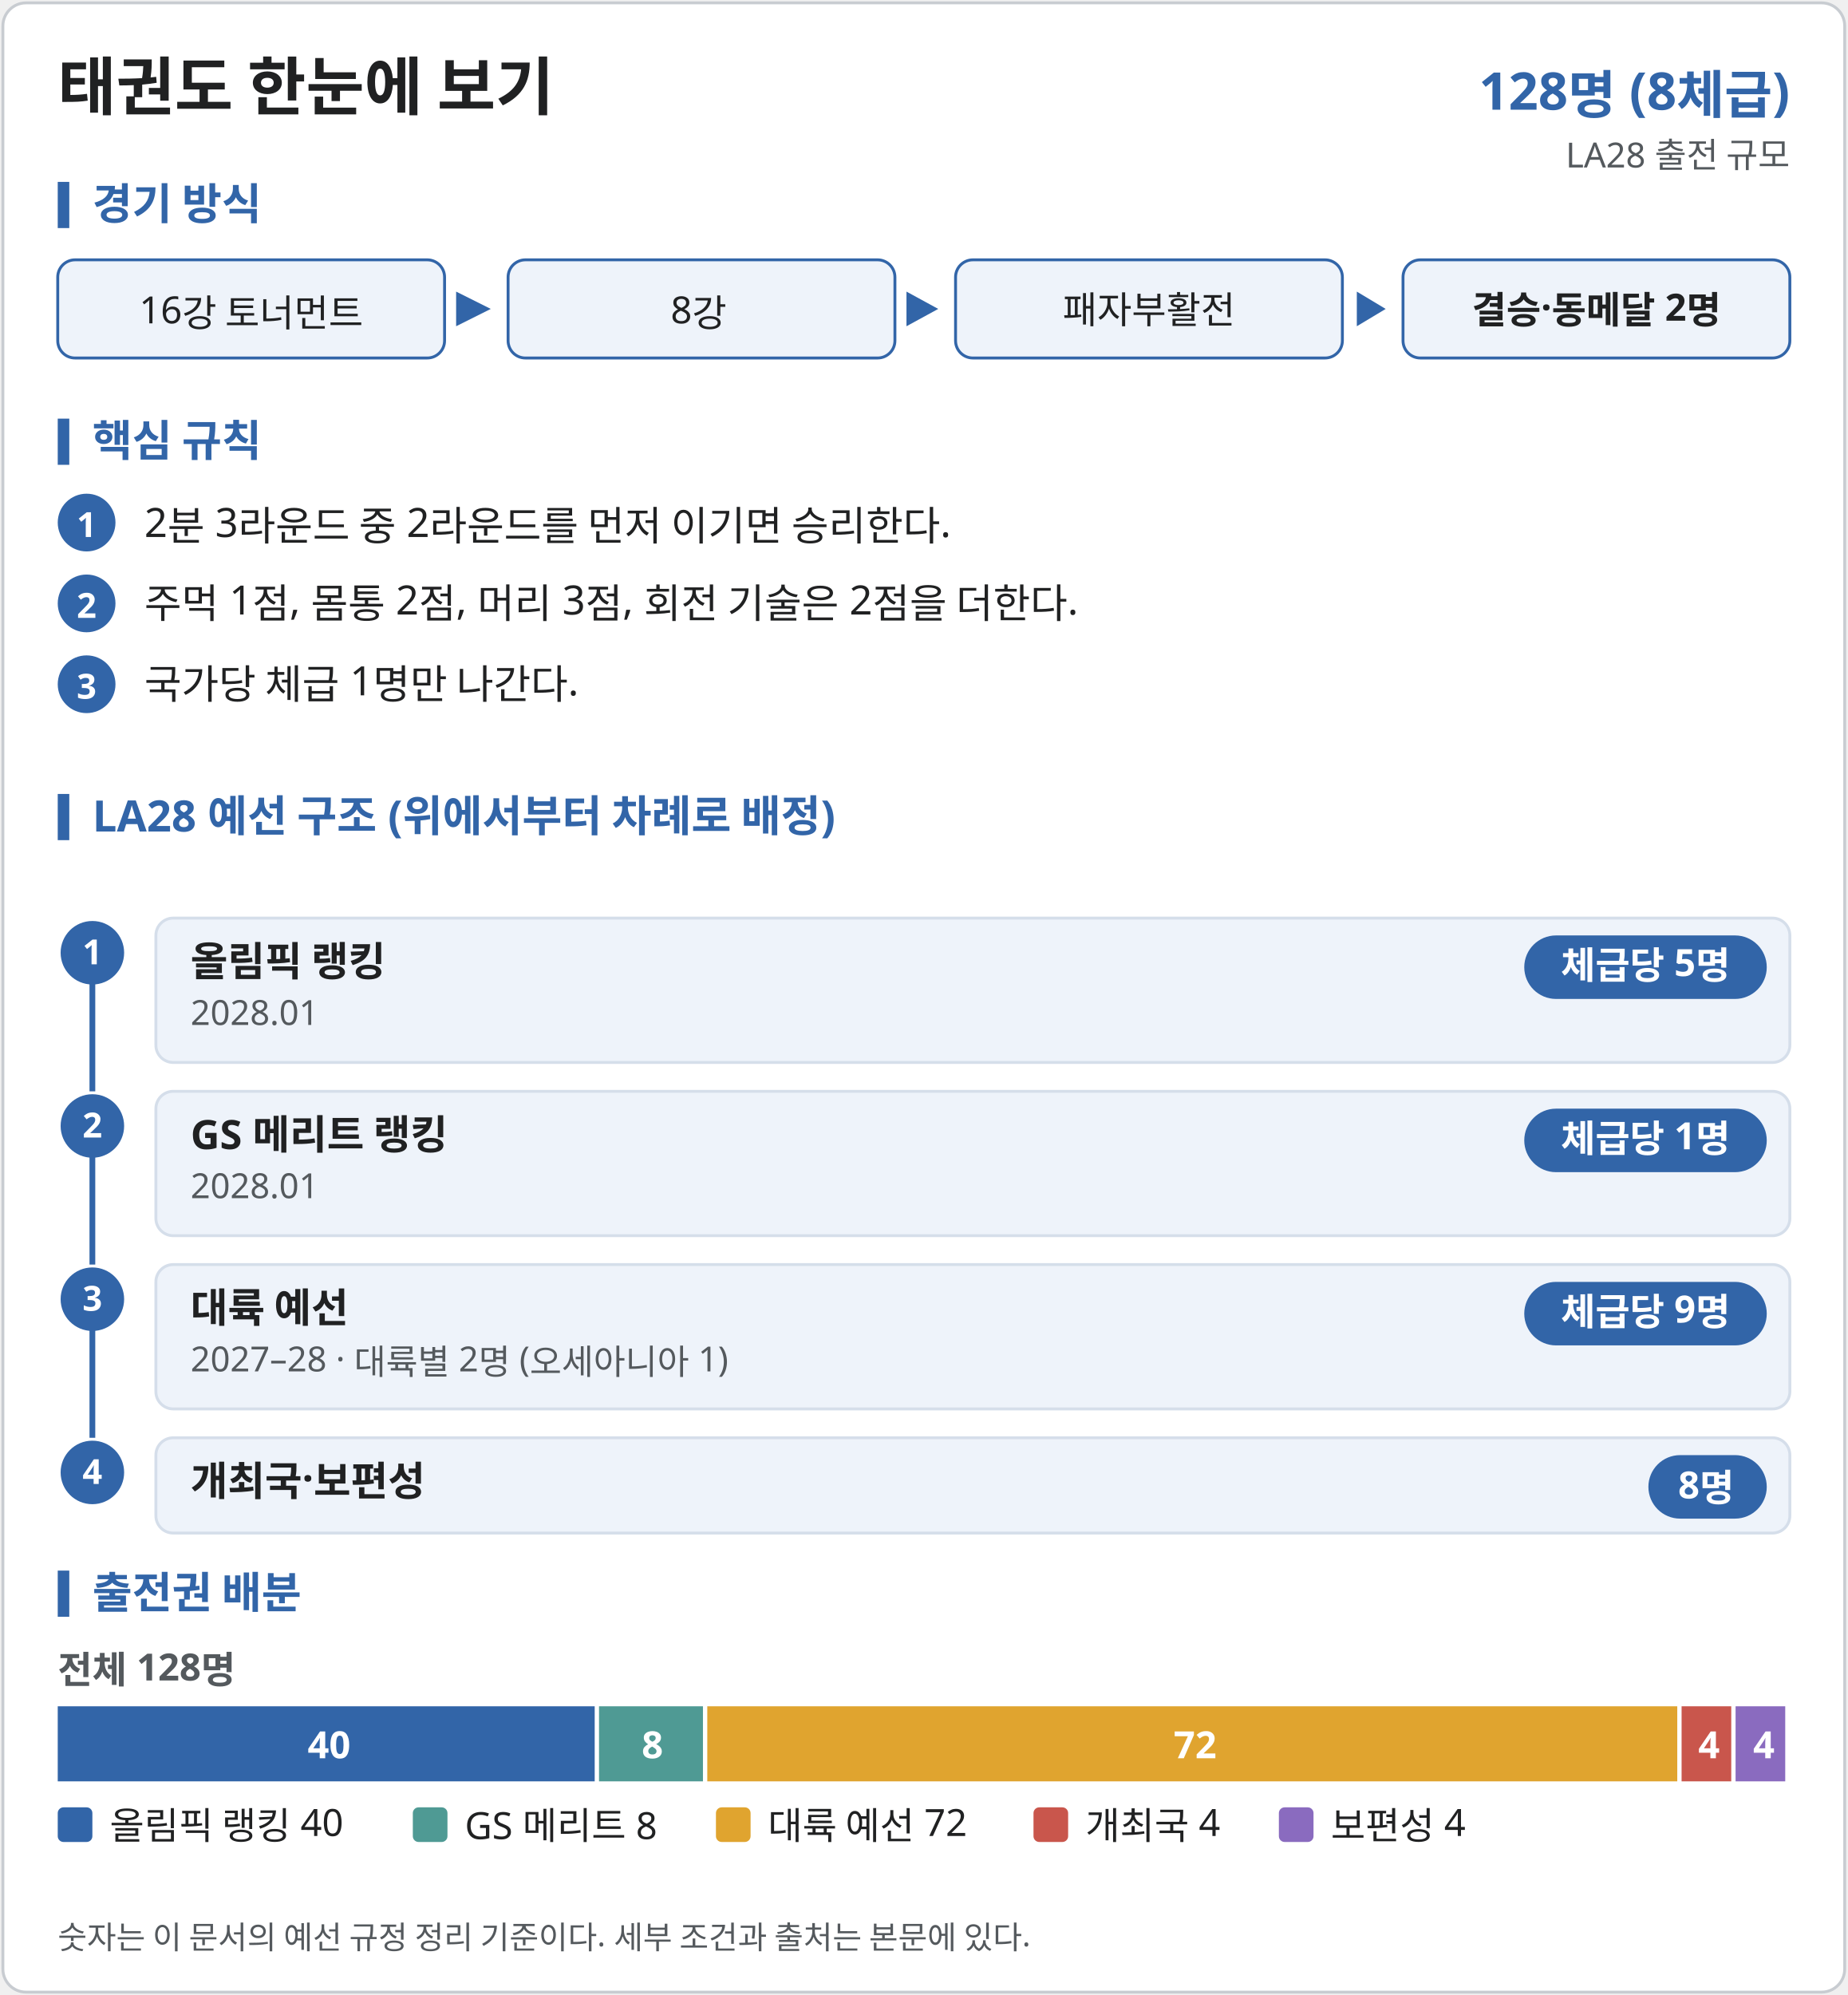
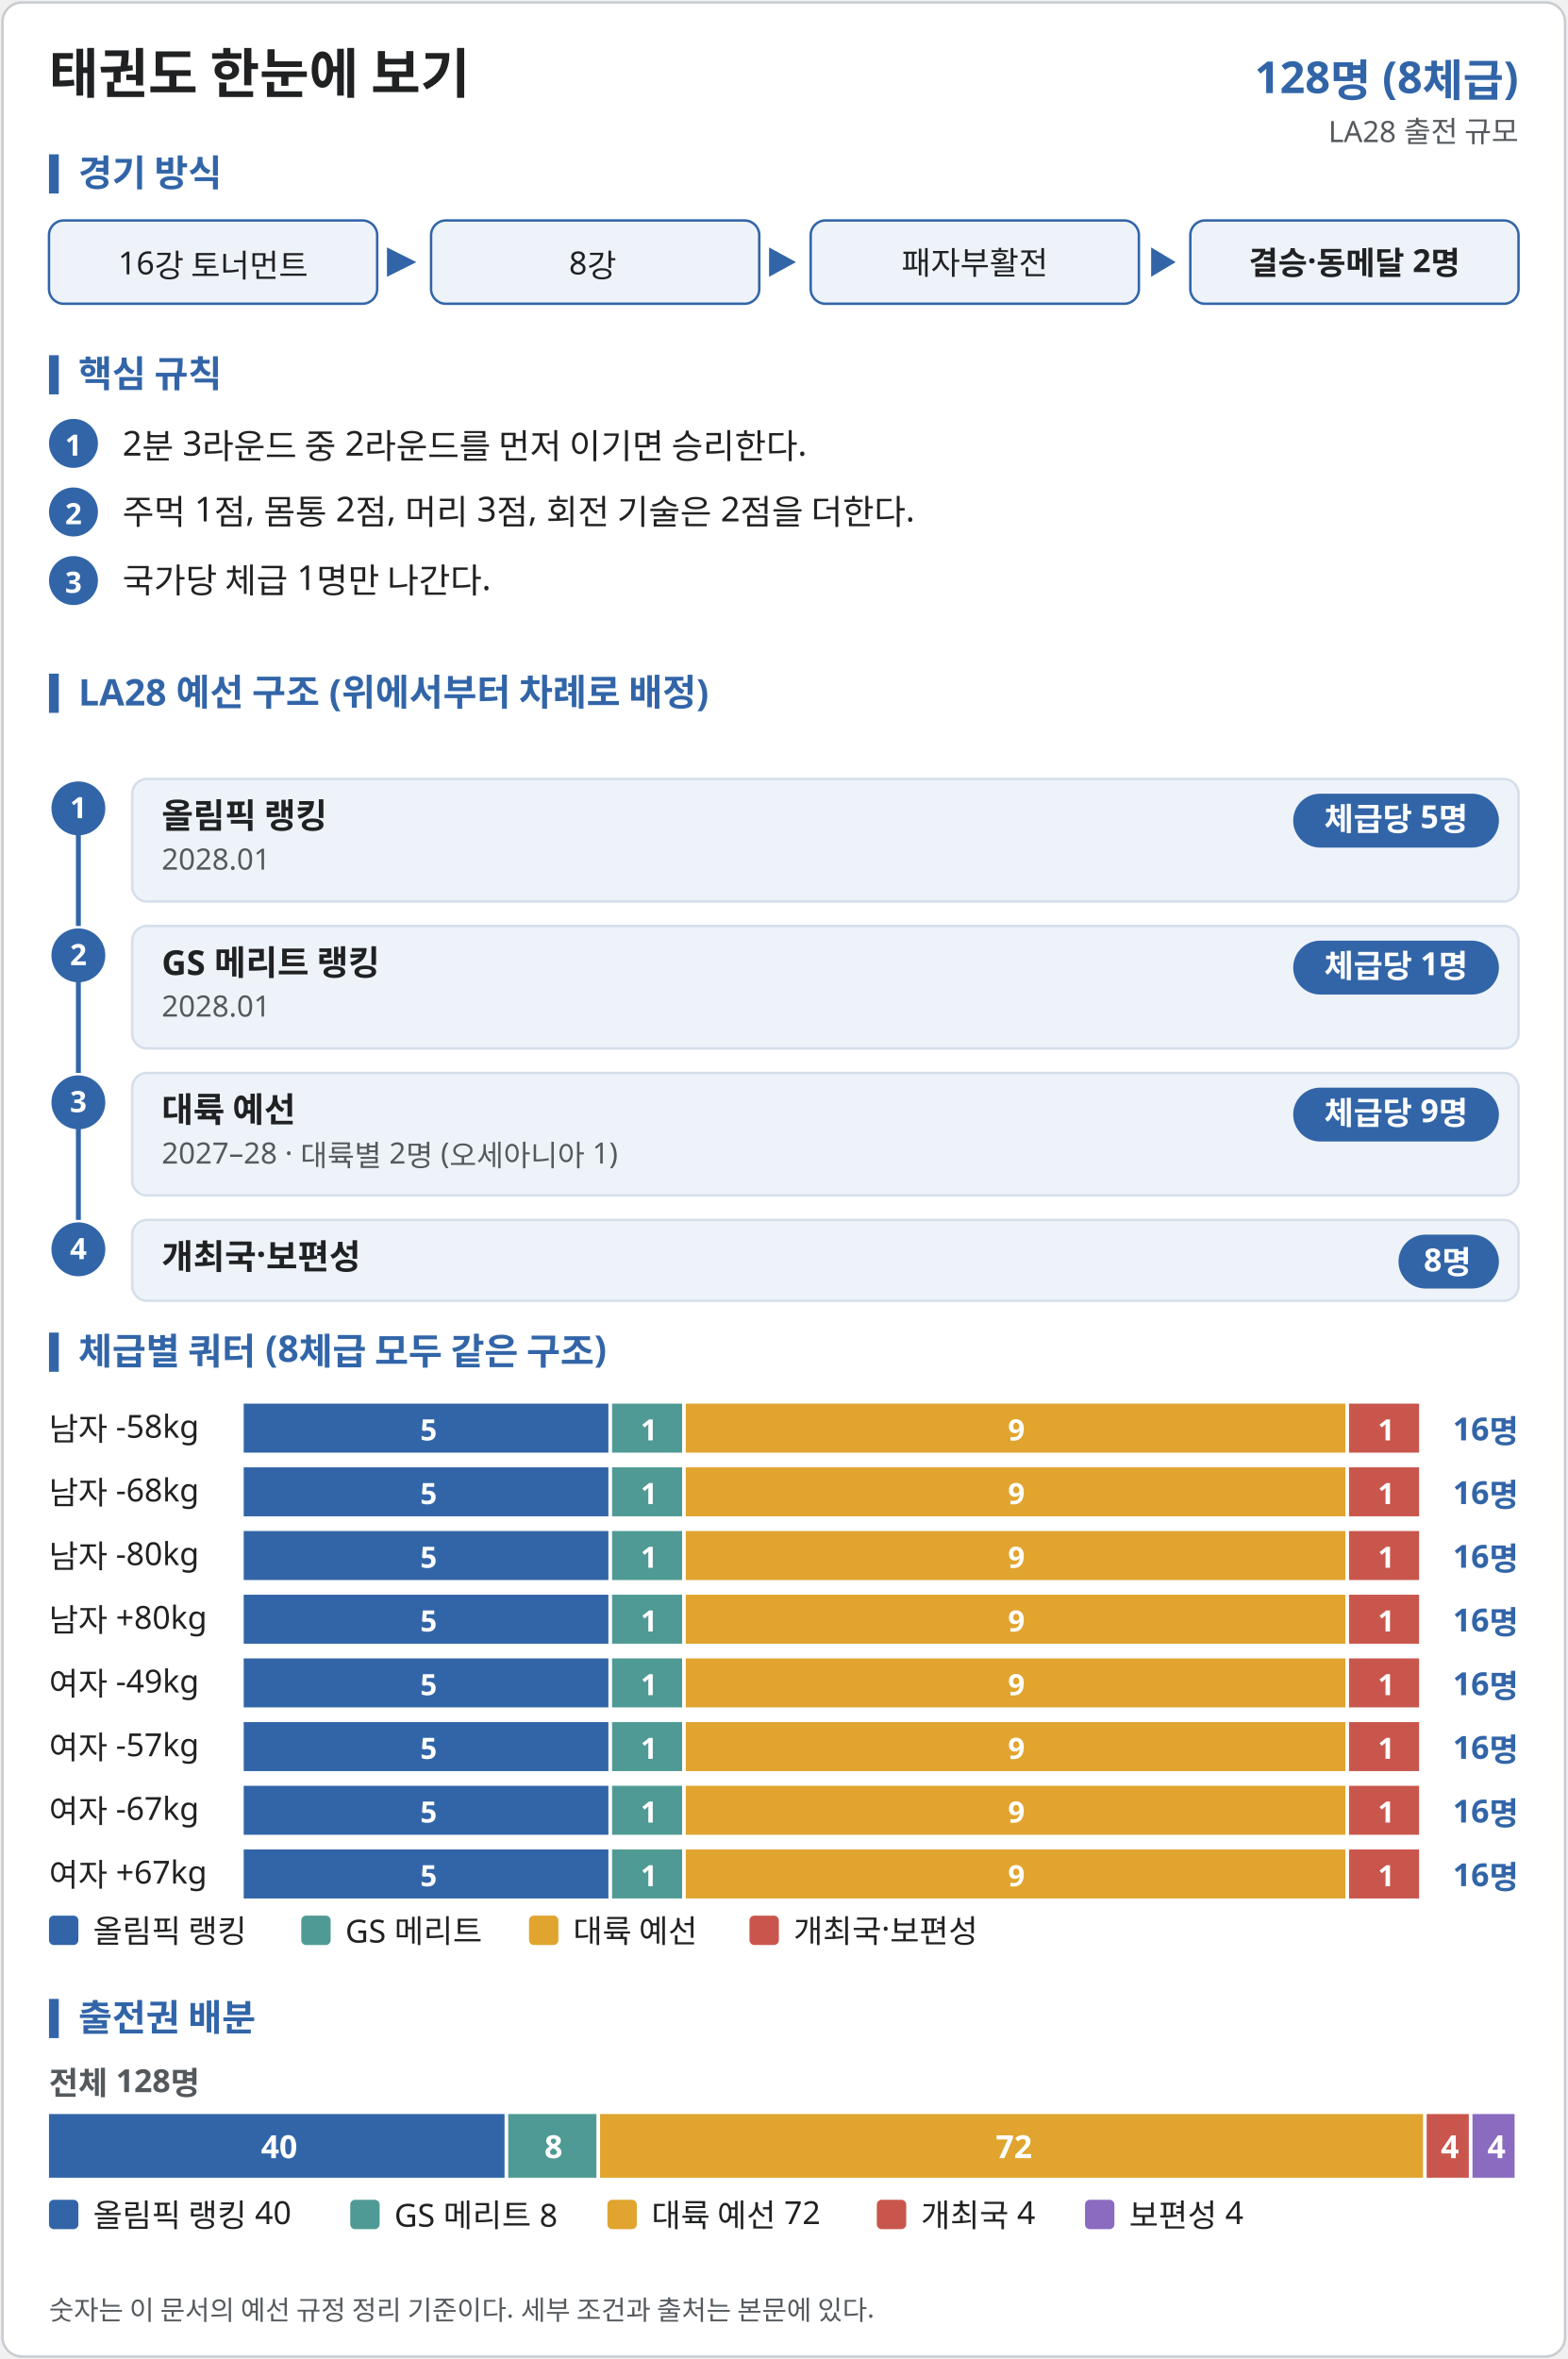
- <svg xmlns="http://www.w3.org/2000/svg" viewBox="0 0 640 691" width="640" height="691" role="img" aria-label="태권도 한눈에 보기" font-family="'Malgun Gothic','Apple SD Gothic Neo','Noto Sans KR',sans-serif">
-   <rect x="1" y="1" width="638" height="689" rx="8" fill="#fff" stroke="#c8ccd1" />
+ <svg xmlns="http://www.w3.org/2000/svg" viewBox="0 0 640 963" width="640" height="963" role="img" aria-label="태권도 한눈에 보기" font-family="'Malgun Gothic','Apple SD Gothic Neo','Noto Sans KR',sans-serif">
+   <rect x="1" y="1" width="638" height="961" rx="8" fill="#fff" stroke="#c8ccd1" />
  <text x="20" y="38" font-size="22" fill="#202122" font-weight="bold" text-anchor="start">태권도 한눈에 보기</text>
  <text x="620" y="38" font-size="18" fill="#3265a8" font-weight="bold" text-anchor="end">128명 (8체급)</text>
  <text x="620" y="58" font-size="12" fill="#54595d" font-weight="normal" text-anchor="end">LA28 출전 규모</text>
  <rect x="20" y="63" width="4" height="16" fill="#3265a8" />
  <text x="32" y="76" font-size="15" fill="#3265a8" font-weight="bold" text-anchor="start">경기 방식</text>
  <rect x="20" y="90" width="134" height="34" rx="6" fill="#eef3fa" stroke="#3265a8" />
  <text x="87" y="112" font-size="13" fill="#202122" font-weight="normal" text-anchor="middle">16강 토너먼트</text>
  <path d="M158 101 L170 107 L158 113" fill="#3265a8" />
  <rect x="176" y="90" width="134" height="34" rx="6" fill="#eef3fa" stroke="#3265a8" />
  <text x="242" y="112" font-size="13" fill="#202122" font-weight="normal" text-anchor="middle">8강</text>
  <path d="M314 101 L325 107 L314 113" fill="#3265a8" />
  <rect x="331" y="90" width="134" height="34" rx="6" fill="#eef3fa" stroke="#3265a8" />
  <text x="398" y="112" font-size="13" fill="#202122" font-weight="normal" text-anchor="middle">패자부활전</text>
  <path d="M470 101 L480 107 L470 113" fill="#3265a8" />
  <rect x="486" y="90" width="134" height="34" rx="6" fill="#eef3fa" stroke="#3265a8" />
  <text x="553" y="112" font-size="13" fill="#202122" font-weight="bold" text-anchor="middle">결승·동메달 2명</text>
  <rect x="20" y="145" width="4" height="16" fill="#3265a8" />
  <text x="32" y="158" font-size="15" fill="#3265a8" font-weight="bold" text-anchor="start">핵심 규칙</text>
  <circle cx="30" cy="181" r="10" fill="#3265a8" />
  <text x="30" y="186" font-size="12" fill="#fff" font-weight="bold" text-anchor="middle">1</text>
  <text x="50" y="186" font-size="14" fill="#202122" font-weight="normal" text-anchor="start">2분 3라운드 중 2라운드를 먼저 이기면 승리한다.</text>
  <circle cx="30" cy="209" r="10" fill="#3265a8" />
  <text x="30" y="214" font-size="12" fill="#fff" font-weight="bold" text-anchor="middle">2</text>
  <text x="50" y="214" font-size="14" fill="#202122" font-weight="normal" text-anchor="start">주먹 1점, 몸통 2점, 머리 3점, 회전 기술은 2점을 더한다.</text>
  <circle cx="30" cy="237" r="10" fill="#3265a8" />
  <text x="30" y="242" font-size="12" fill="#fff" font-weight="bold" text-anchor="middle">3</text>
  <text x="50" y="242" font-size="14" fill="#202122" font-weight="normal" text-anchor="start">국가당 체급 1명만 나간다.</text>
  <rect x="20" y="275" width="4" height="16" fill="#3265a8" />
  <text x="32" y="288" font-size="15" fill="#3265a8" font-weight="bold" text-anchor="start">LA28 예선 구조 (위에서부터 차례로 배정)</text>
  <line x1="32" y1="330" x2="32" y2="378" stroke="#3265a8" stroke-width="2" />
  <circle cx="32" cy="330" r="11" fill="#3265a8" />
  <text x="32" y="334" font-size="12" fill="#fff" font-weight="bold" text-anchor="middle">1</text>
  <rect x="54" y="318" width="566" height="50" rx="6" fill="#eef3fa" stroke="#d5deea" />
  <text x="66" y="338" font-size="14" fill="#202122" font-weight="bold" text-anchor="start">올림픽 랭킹</text>
  <rect x="528" y="324" width="84" height="22" rx="11" fill="#3265a8" />
  <text x="570" y="339" font-size="13" fill="#fff" font-weight="bold" text-anchor="middle">체급당 5명</text>
  <text x="66" y="355" font-size="12" fill="#54595d" font-weight="normal" text-anchor="start">2028.01</text>
  <line x1="32" y1="390" x2="32" y2="438" stroke="#3265a8" stroke-width="2" />
  <circle cx="32" cy="390" r="11" fill="#3265a8" />
  <text x="32" y="394" font-size="12" fill="#fff" font-weight="bold" text-anchor="middle">2</text>
  <rect x="54" y="378" width="566" height="50" rx="6" fill="#eef3fa" stroke="#d5deea" />
  <text x="66" y="398" font-size="14" fill="#202122" font-weight="bold" text-anchor="start">GS 메리트 랭킹</text>
  <rect x="528" y="384" width="84" height="22" rx="11" fill="#3265a8" />
  <text x="570" y="399" font-size="13" fill="#fff" font-weight="bold" text-anchor="middle">체급당 1명</text>
  <text x="66" y="415" font-size="12" fill="#54595d" font-weight="normal" text-anchor="start">2028.01</text>
  <line x1="32" y1="450" x2="32" y2="498" stroke="#3265a8" stroke-width="2" />
  <circle cx="32" cy="450" r="11" fill="#3265a8" />
  <text x="32" y="454" font-size="12" fill="#fff" font-weight="bold" text-anchor="middle">3</text>
  <rect x="54" y="438" width="566" height="50" rx="6" fill="#eef3fa" stroke="#d5deea" />
  <text x="66" y="458" font-size="14" fill="#202122" font-weight="bold" text-anchor="start">대륙 예선</text>
  <rect x="528" y="444" width="84" height="22" rx="11" fill="#3265a8" />
  <text x="570" y="459" font-size="13" fill="#fff" font-weight="bold" text-anchor="middle">체급당 9명</text>
  <text x="66" y="475" font-size="12" fill="#54595d" font-weight="normal" text-anchor="start">2027–28 · 대륙별 2명 (오세아니아 1)</text>
  <circle cx="32" cy="510" r="11" fill="#3265a8" />
  <text x="32" y="514" font-size="12" fill="#fff" font-weight="bold" text-anchor="middle">4</text>
  <rect x="54" y="498" width="566" height="33" rx="6" fill="#eef3fa" stroke="#d5deea" />
  <text x="66" y="518" font-size="14" fill="#202122" font-weight="bold" text-anchor="start">개최국·보편성</text>
  <rect x="571" y="504" width="41" height="22" rx="11" fill="#3265a8" />
  <text x="591" y="519" font-size="13" fill="#fff" font-weight="bold" text-anchor="middle">8명</text>
  <rect x="20" y="544" width="4" height="16" fill="#3265a8" />
-   <text x="32" y="557" font-size="15" fill="#3265a8" font-weight="bold" text-anchor="start">출전권 배분</text>
-   <text x="20" y="583" font-size="13" fill="#54595d" font-weight="bold" text-anchor="start">전체 128명</text>
-   <rect x="20.0" y="591" width="186.0" height="26" fill="#3265a8" />
-   <text x="114" y="609" font-size="13" fill="#fff" font-weight="bold" text-anchor="middle">40</text>
-   <rect x="207.5" y="591" width="36.0" height="26" fill="#4f9a94" />
-   <text x="226" y="609" font-size="13" fill="#fff" font-weight="bold" text-anchor="middle">8</text>
-   <rect x="245.0" y="591" width="336.0" height="26" fill="#e0a42f" />
-   <text x="414" y="609" font-size="13" fill="#fff" font-weight="bold" text-anchor="middle">72</text>
-   <rect x="582.5" y="591" width="17.2" height="26" fill="#c9564c" />
-   <text x="592" y="609" font-size="13" fill="#fff" font-weight="bold" text-anchor="middle">4</text>
-   <rect x="601.2" y="591" width="17.2" height="26" fill="#8a6bbf" />
-   <text x="611" y="609" font-size="13" fill="#fff" font-weight="bold" text-anchor="middle">4</text>
-   <rect x="20" y="626" width="12" height="12" rx="2" fill="#3265a8" />
-   <text x="38" y="637" font-size="13" fill="#202122" font-weight="normal" text-anchor="start">올림픽 랭킹 40</text>
-   <rect x="143" y="626" width="12" height="12" rx="2" fill="#4f9a94" />
-   <text x="161" y="637" font-size="13" fill="#202122" font-weight="normal" text-anchor="start">GS 메리트 8</text>
-   <rect x="248" y="626" width="12" height="12" rx="2" fill="#e0a42f" />
-   <text x="266" y="637" font-size="13" fill="#202122" font-weight="normal" text-anchor="start">대륙 예선 72</text>
-   <rect x="358" y="626" width="12" height="12" rx="2" fill="#c9564c" />
-   <text x="376" y="637" font-size="13" fill="#202122" font-weight="normal" text-anchor="start">개최국 4</text>
-   <rect x="443" y="626" width="12" height="12" rx="2" fill="#8a6bbf" />
-   <text x="461" y="637" font-size="13" fill="#202122" font-weight="normal" text-anchor="start">보편성 4</text>
-   <text x="20" y="675" font-size="11" fill="#54595d" font-weight="normal" text-anchor="start">숫자는 이 문서의 예선 규정 정리 기준이다. 세부 조건과 출처는 본문에 있다.</text>
+   <text x="32" y="557" font-size="15" fill="#3265a8" font-weight="bold" text-anchor="start">체급별 쿼터 (8체급 모두 같은 구조)</text>
+   <defs>
+     <pattern id="var" width="6" height="6" patternUnits="userSpaceOnUse" patternTransform="rotate(45)">
+       <rect width="6" height="6" fill="#e3e6ea" />
+       <line x1="0" y1="0" x2="0" y2="6" stroke="#9aa1a9" stroke-width="3" />
+     </pattern>
+   </defs>
+   <text x="20" y="588" font-size="13" fill="#202122" font-weight="normal" text-anchor="start">남자 -58kg</text>
+   <rect x="99.5" y="573" width="148.9" height="20" fill="#3265a8" />
+   <text x="175" y="588" font-size="12" fill="#fff" font-weight="bold" text-anchor="middle">5</text>
+   <rect x="249.9" y="573" width="28.6" height="20" fill="#4f9a94" />
+   <text x="265" y="588" font-size="12" fill="#fff" font-weight="bold" text-anchor="middle">1</text>
+   <rect x="280.0" y="573" width="269.3" height="20" fill="#e0a42f" />
+   <text x="415" y="588" font-size="12" fill="#fff" font-weight="bold" text-anchor="middle">9</text>
+   <rect x="550.8" y="573" width="28.6" height="20" fill="#c9564c" />
+   <text x="566" y="588" font-size="12" fill="#fff" font-weight="bold" text-anchor="middle">1</text>
+   <text x="620" y="588" font-size="13" fill="#3265a8" font-weight="bold" text-anchor="end">16명</text>
+   <text x="20" y="614" font-size="13" fill="#202122" font-weight="normal" text-anchor="start">남자 -68kg</text>
+   <rect x="99.5" y="599" width="148.9" height="20" fill="#3265a8" />
+   <text x="175" y="614" font-size="12" fill="#fff" font-weight="bold" text-anchor="middle">5</text>
+   <rect x="249.9" y="599" width="28.6" height="20" fill="#4f9a94" />
+   <text x="265" y="614" font-size="12" fill="#fff" font-weight="bold" text-anchor="middle">1</text>
+   <rect x="280.0" y="599" width="269.3" height="20" fill="#e0a42f" />
+   <text x="415" y="614" font-size="12" fill="#fff" font-weight="bold" text-anchor="middle">9</text>
+   <rect x="550.8" y="599" width="28.6" height="20" fill="#c9564c" />
+   <text x="566" y="614" font-size="12" fill="#fff" font-weight="bold" text-anchor="middle">1</text>
+   <text x="620" y="614" font-size="13" fill="#3265a8" font-weight="bold" text-anchor="end">16명</text>
+   <text x="20" y="640" font-size="13" fill="#202122" font-weight="normal" text-anchor="start">남자 -80kg</text>
+   <rect x="99.5" y="625" width="148.9" height="20" fill="#3265a8" />
+   <text x="175" y="640" font-size="12" fill="#fff" font-weight="bold" text-anchor="middle">5</text>
+   <rect x="249.9" y="625" width="28.6" height="20" fill="#4f9a94" />
+   <text x="265" y="640" font-size="12" fill="#fff" font-weight="bold" text-anchor="middle">1</text>
+   <rect x="280.0" y="625" width="269.3" height="20" fill="#e0a42f" />
+   <text x="415" y="640" font-size="12" fill="#fff" font-weight="bold" text-anchor="middle">9</text>
+   <rect x="550.8" y="625" width="28.6" height="20" fill="#c9564c" />
+   <text x="566" y="640" font-size="12" fill="#fff" font-weight="bold" text-anchor="middle">1</text>
+   <text x="620" y="640" font-size="13" fill="#3265a8" font-weight="bold" text-anchor="end">16명</text>
+   <text x="20" y="666" font-size="13" fill="#202122" font-weight="normal" text-anchor="start">남자 +80kg</text>
+   <rect x="99.5" y="651" width="148.9" height="20" fill="#3265a8" />
+   <text x="175" y="666" font-size="12" fill="#fff" font-weight="bold" text-anchor="middle">5</text>
+   <rect x="249.9" y="651" width="28.6" height="20" fill="#4f9a94" />
+   <text x="265" y="666" font-size="12" fill="#fff" font-weight="bold" text-anchor="middle">1</text>
+   <rect x="280.0" y="651" width="269.3" height="20" fill="#e0a42f" />
+   <text x="415" y="666" font-size="12" fill="#fff" font-weight="bold" text-anchor="middle">9</text>
+   <rect x="550.8" y="651" width="28.6" height="20" fill="#c9564c" />
+   <text x="566" y="666" font-size="12" fill="#fff" font-weight="bold" text-anchor="middle">1</text>
+   <text x="620" y="666" font-size="13" fill="#3265a8" font-weight="bold" text-anchor="end">16명</text>
+   <text x="20" y="692" font-size="13" fill="#202122" font-weight="normal" text-anchor="start">여자 -49kg</text>
+   <rect x="99.5" y="677" width="148.9" height="20" fill="#3265a8" />
+   <text x="175" y="692" font-size="12" fill="#fff" font-weight="bold" text-anchor="middle">5</text>
+   <rect x="249.9" y="677" width="28.6" height="20" fill="#4f9a94" />
+   <text x="265" y="692" font-size="12" fill="#fff" font-weight="bold" text-anchor="middle">1</text>
+   <rect x="280.0" y="677" width="269.3" height="20" fill="#e0a42f" />
+   <text x="415" y="692" font-size="12" fill="#fff" font-weight="bold" text-anchor="middle">9</text>
+   <rect x="550.8" y="677" width="28.6" height="20" fill="#c9564c" />
+   <text x="566" y="692" font-size="12" fill="#fff" font-weight="bold" text-anchor="middle">1</text>
+   <text x="620" y="692" font-size="13" fill="#3265a8" font-weight="bold" text-anchor="end">16명</text>
+   <text x="20" y="718" font-size="13" fill="#202122" font-weight="normal" text-anchor="start">여자 -57kg</text>
+   <rect x="99.5" y="703" width="148.9" height="20" fill="#3265a8" />
+   <text x="175" y="718" font-size="12" fill="#fff" font-weight="bold" text-anchor="middle">5</text>
+   <rect x="249.9" y="703" width="28.6" height="20" fill="#4f9a94" />
+   <text x="265" y="718" font-size="12" fill="#fff" font-weight="bold" text-anchor="middle">1</text>
+   <rect x="280.0" y="703" width="269.3" height="20" fill="#e0a42f" />
+   <text x="415" y="718" font-size="12" fill="#fff" font-weight="bold" text-anchor="middle">9</text>
+   <rect x="550.8" y="703" width="28.6" height="20" fill="#c9564c" />
+   <text x="566" y="718" font-size="12" fill="#fff" font-weight="bold" text-anchor="middle">1</text>
+   <text x="620" y="718" font-size="13" fill="#3265a8" font-weight="bold" text-anchor="end">16명</text>
+   <text x="20" y="744" font-size="13" fill="#202122" font-weight="normal" text-anchor="start">여자 -67kg</text>
+   <rect x="99.5" y="729" width="148.9" height="20" fill="#3265a8" />
+   <text x="175" y="744" font-size="12" fill="#fff" font-weight="bold" text-anchor="middle">5</text>
+   <rect x="249.9" y="729" width="28.6" height="20" fill="#4f9a94" />
+   <text x="265" y="744" font-size="12" fill="#fff" font-weight="bold" text-anchor="middle">1</text>
+   <rect x="280.0" y="729" width="269.3" height="20" fill="#e0a42f" />
+   <text x="415" y="744" font-size="12" fill="#fff" font-weight="bold" text-anchor="middle">9</text>
+   <rect x="550.8" y="729" width="28.6" height="20" fill="#c9564c" />
+   <text x="566" y="744" font-size="12" fill="#fff" font-weight="bold" text-anchor="middle">1</text>
+   <text x="620" y="744" font-size="13" fill="#3265a8" font-weight="bold" text-anchor="end">16명</text>
+   <text x="20" y="770" font-size="13" fill="#202122" font-weight="normal" text-anchor="start">여자 +67kg</text>
+   <rect x="99.5" y="755" width="148.9" height="20" fill="#3265a8" />
+   <text x="175" y="770" font-size="12" fill="#fff" font-weight="bold" text-anchor="middle">5</text>
+   <rect x="249.9" y="755" width="28.6" height="20" fill="#4f9a94" />
+   <text x="265" y="770" font-size="12" fill="#fff" font-weight="bold" text-anchor="middle">1</text>
+   <rect x="280.0" y="755" width="269.3" height="20" fill="#e0a42f" />
+   <text x="415" y="770" font-size="12" fill="#fff" font-weight="bold" text-anchor="middle">9</text>
+   <rect x="550.8" y="755" width="28.6" height="20" fill="#c9564c" />
+   <text x="566" y="770" font-size="12" fill="#fff" font-weight="bold" text-anchor="middle">1</text>
+   <text x="620" y="770" font-size="13" fill="#3265a8" font-weight="bold" text-anchor="end">16명</text>
+   <rect x="20" y="782" width="12" height="12" rx="2" fill="#3265a8" />
+   <text x="38" y="793" font-size="13" fill="#202122" font-weight="normal" text-anchor="start">올림픽 랭킹</text>
+   <rect x="123" y="782" width="12" height="12" rx="2" fill="#4f9a94" />
+   <text x="141" y="793" font-size="13" fill="#202122" font-weight="normal" text-anchor="start">GS 메리트</text>
+   <rect x="216" y="782" width="12" height="12" rx="2" fill="#e0a42f" />
+   <text x="234" y="793" font-size="13" fill="#202122" font-weight="normal" text-anchor="start">대륙 예선</text>
+   <rect x="306" y="782" width="12" height="12" rx="2" fill="#c9564c" />
+   <text x="324" y="793" font-size="13" fill="#202122" font-weight="normal" text-anchor="start">개최국·보편성</text>
+   <rect x="20" y="816" width="4" height="16" fill="#3265a8" />
+   <text x="32" y="829" font-size="15" fill="#3265a8" font-weight="bold" text-anchor="start">출전권 배분</text>
+   <text x="20" y="855" font-size="13" fill="#54595d" font-weight="bold" text-anchor="start">전체 128명</text>
+   <rect x="20.0" y="863" width="186.0" height="26" fill="#3265a8" />
+   <text x="114" y="881" font-size="13" fill="#fff" font-weight="bold" text-anchor="middle">40</text>
+   <rect x="207.5" y="863" width="36.0" height="26" fill="#4f9a94" />
+   <text x="226" y="881" font-size="13" fill="#fff" font-weight="bold" text-anchor="middle">8</text>
+   <rect x="245.0" y="863" width="336.0" height="26" fill="#e0a42f" />
+   <text x="414" y="881" font-size="13" fill="#fff" font-weight="bold" text-anchor="middle">72</text>
+   <rect x="582.5" y="863" width="17.2" height="26" fill="#c9564c" />
+   <text x="592" y="881" font-size="13" fill="#fff" font-weight="bold" text-anchor="middle">4</text>
+   <rect x="601.2" y="863" width="17.2" height="26" fill="#8a6bbf" />
+   <text x="611" y="881" font-size="13" fill="#fff" font-weight="bold" text-anchor="middle">4</text>
+   <rect x="20" y="898" width="12" height="12" rx="2" fill="#3265a8" />
+   <text x="38" y="909" font-size="13" fill="#202122" font-weight="normal" text-anchor="start">올림픽 랭킹 40</text>
+   <rect x="143" y="898" width="12" height="12" rx="2" fill="#4f9a94" />
+   <text x="161" y="909" font-size="13" fill="#202122" font-weight="normal" text-anchor="start">GS 메리트 8</text>
+   <rect x="248" y="898" width="12" height="12" rx="2" fill="#e0a42f" />
+   <text x="266" y="909" font-size="13" fill="#202122" font-weight="normal" text-anchor="start">대륙 예선 72</text>
+   <rect x="358" y="898" width="12" height="12" rx="2" fill="#c9564c" />
+   <text x="376" y="909" font-size="13" fill="#202122" font-weight="normal" text-anchor="start">개최국 4</text>
+   <rect x="443" y="898" width="12" height="12" rx="2" fill="#8a6bbf" />
+   <text x="461" y="909" font-size="13" fill="#202122" font-weight="normal" text-anchor="start">보편성 4</text>
+   <text x="20" y="947" font-size="11" fill="#54595d" font-weight="normal" text-anchor="start">숫자는 이 문서의 예선 규정 정리 기준이다. 세부 조건과 출처는 본문에 있다.</text>
</svg>
